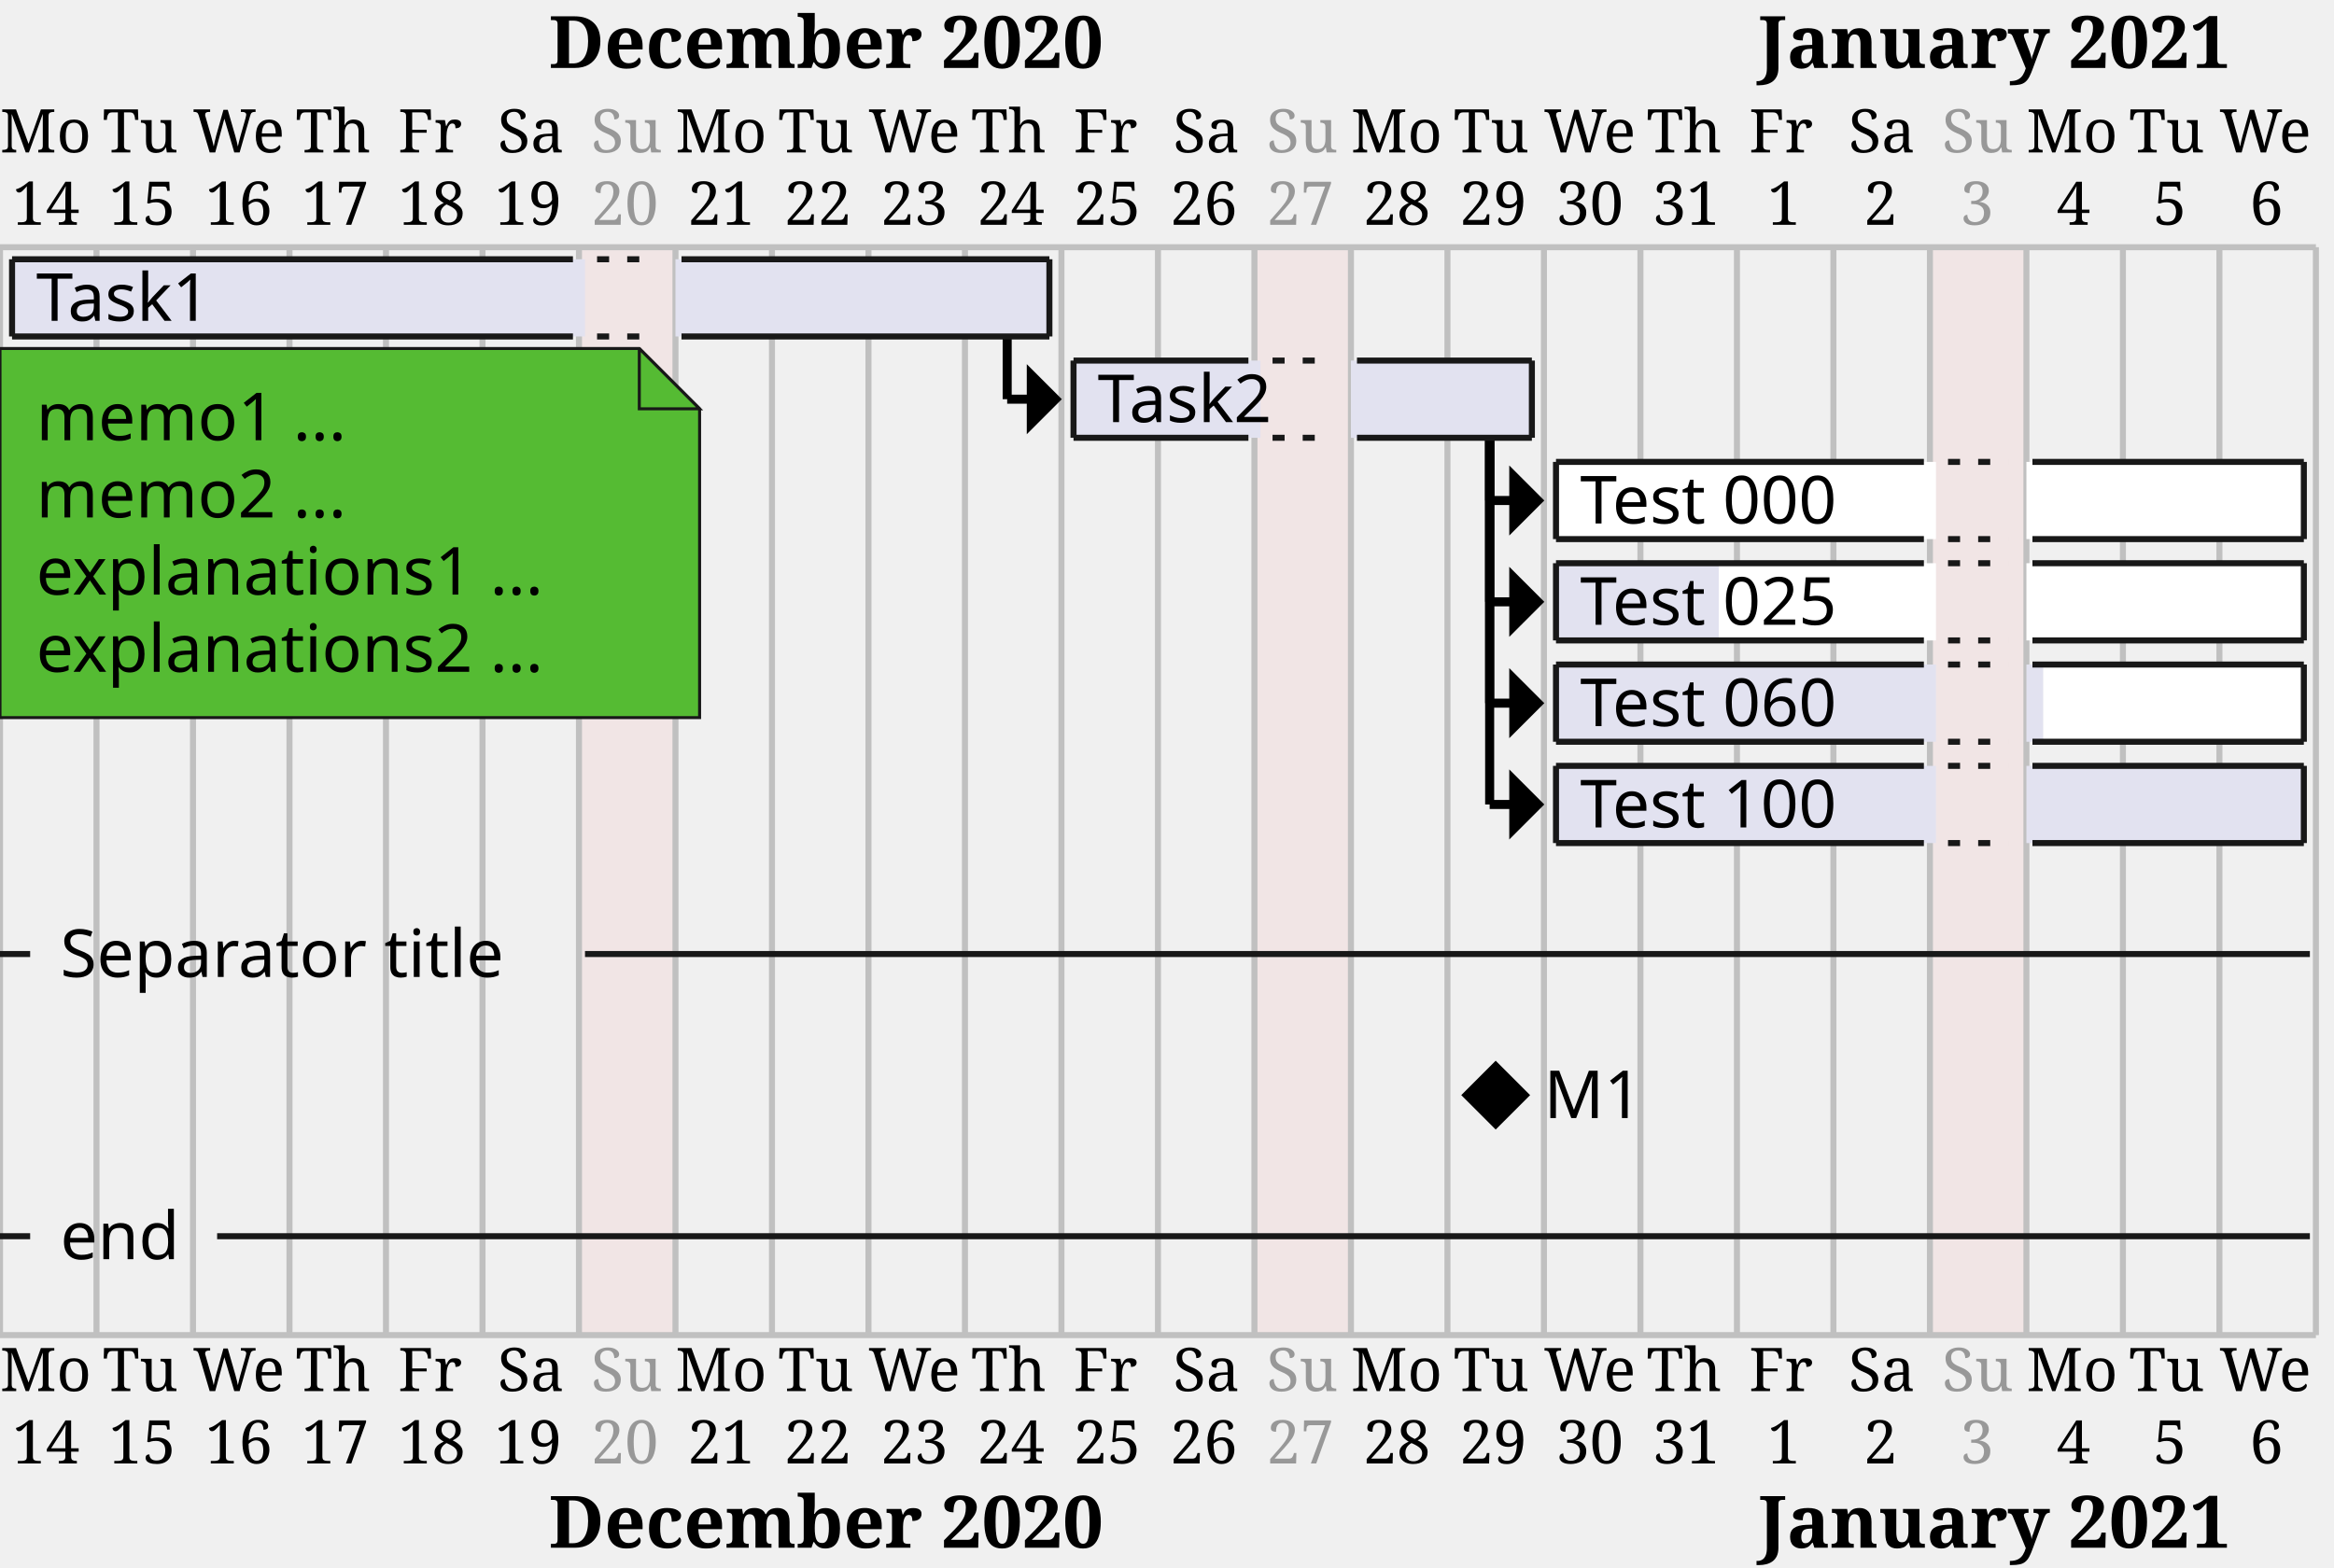
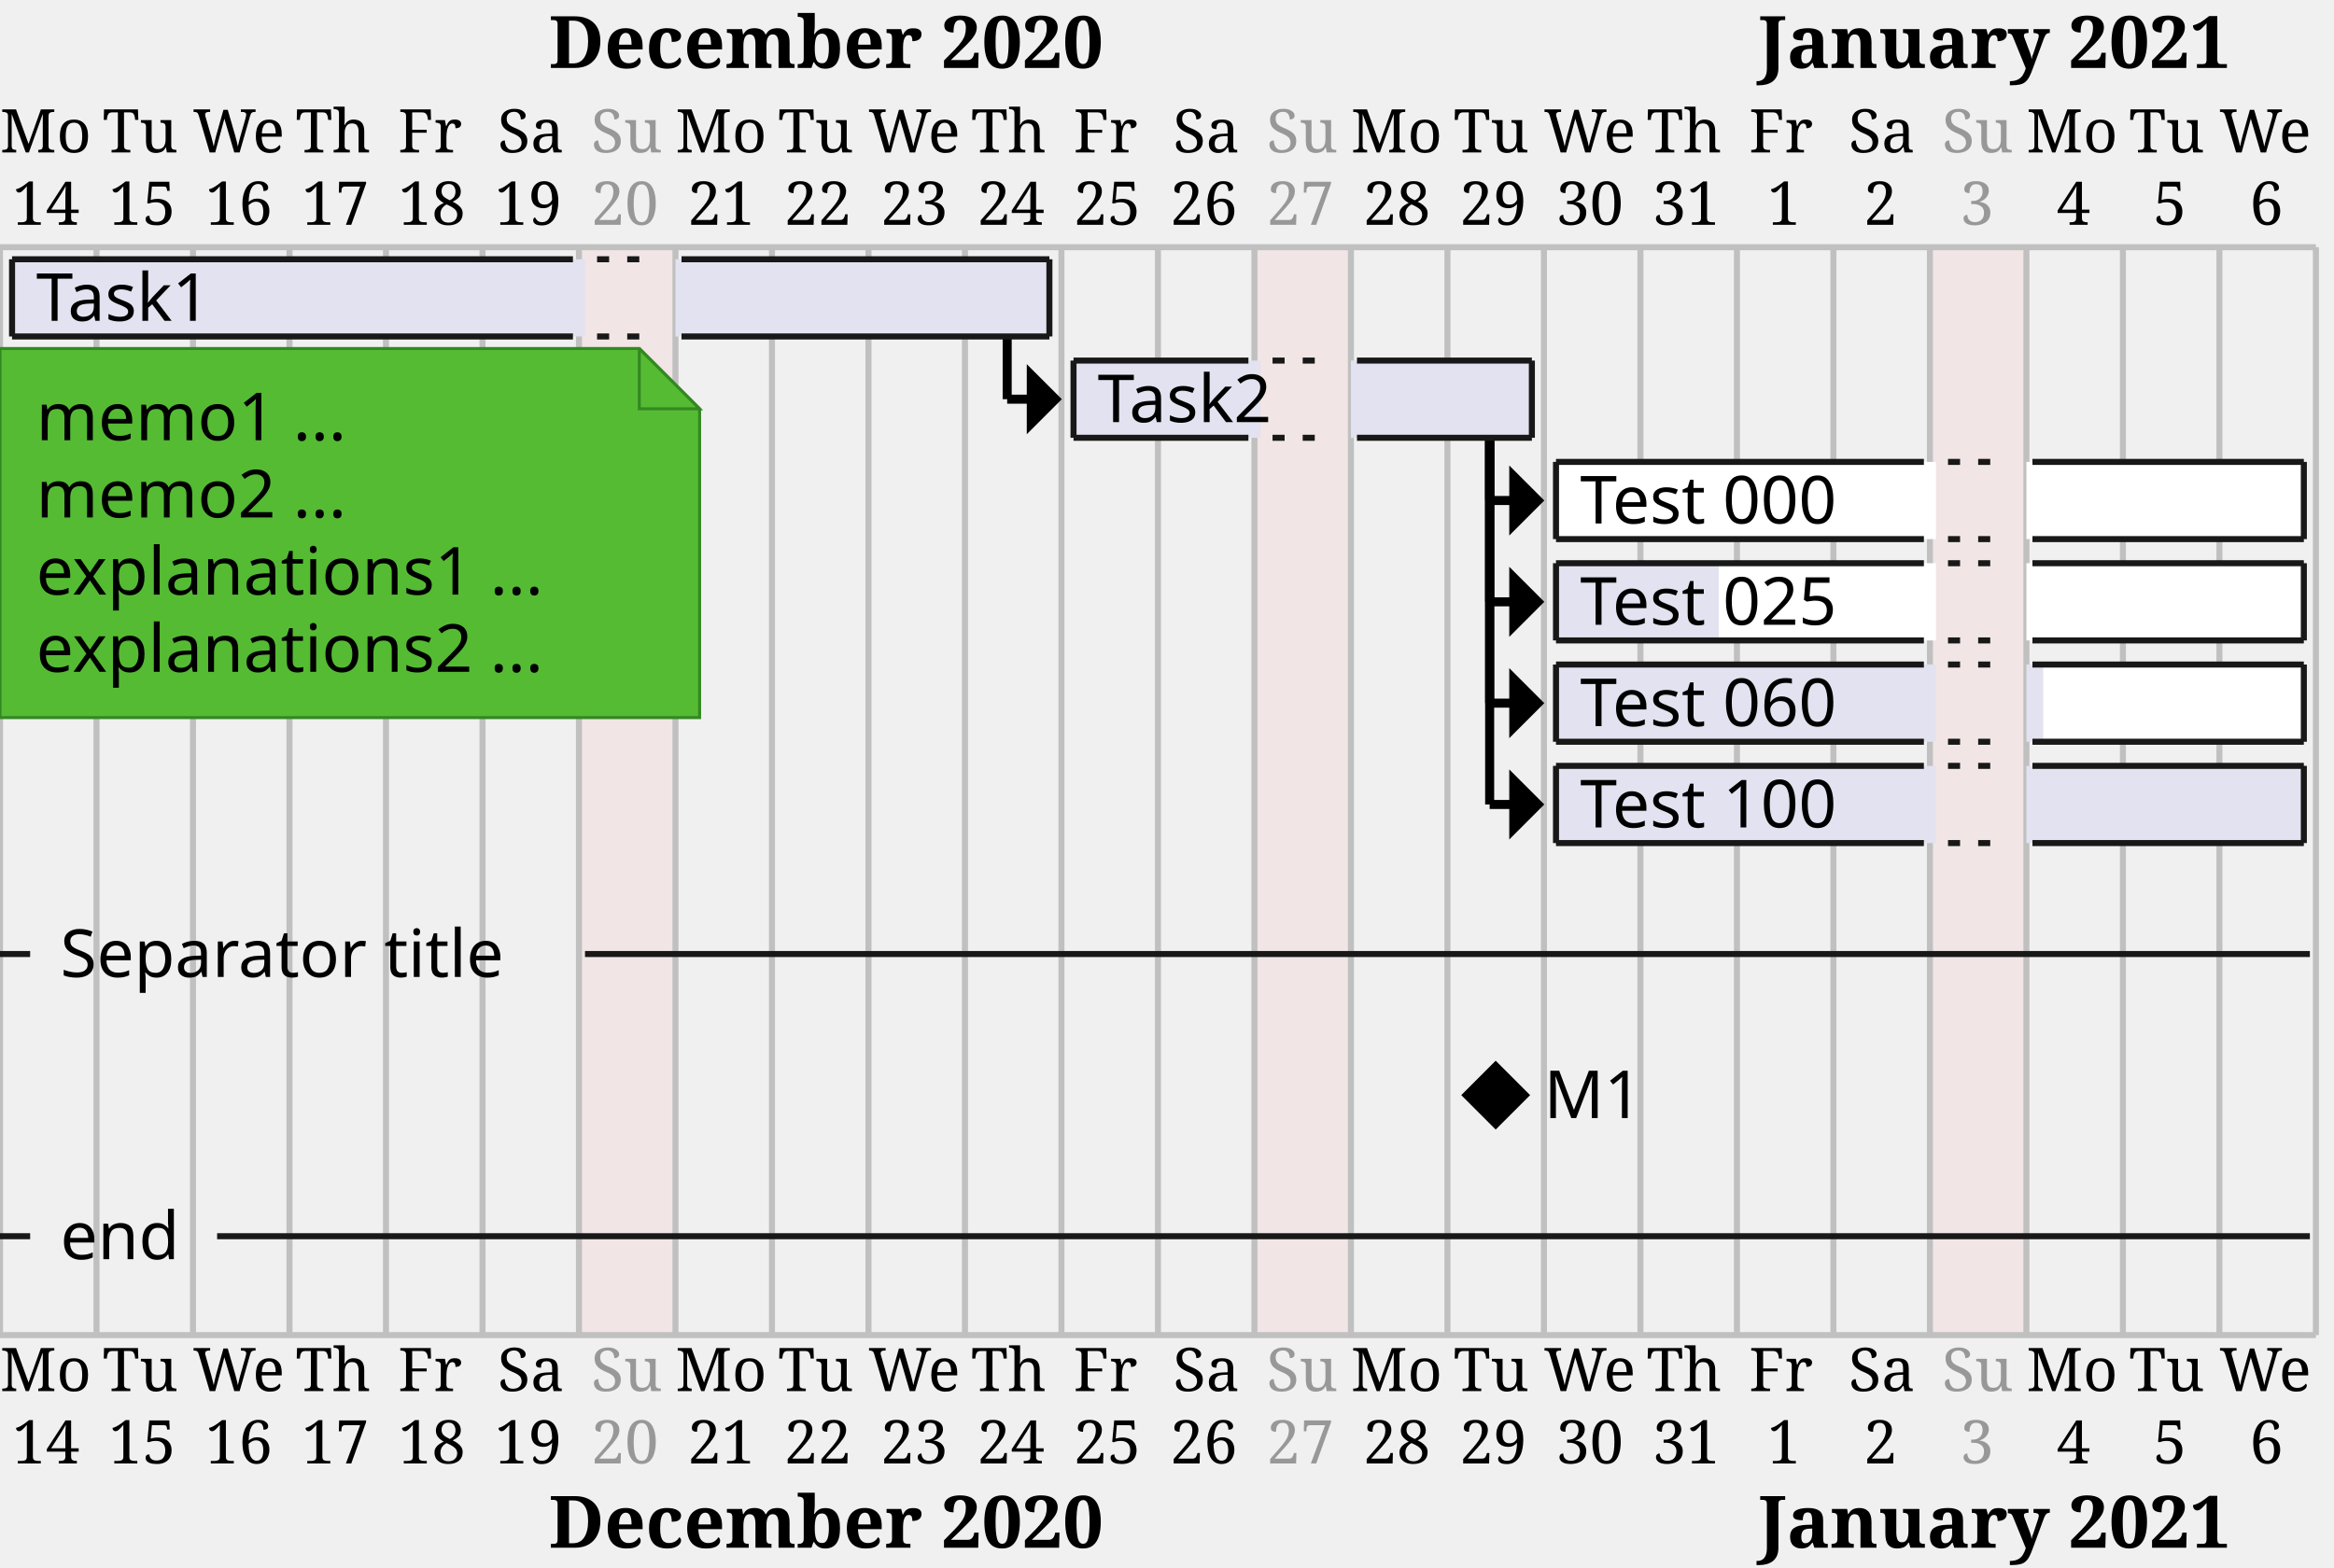
<svg xmlns="http://www.w3.org/2000/svg" contentStyleType="text/css" height="260px" preserveAspectRatio="none" style="width:387px;height:260px;background:#FFFFFF;" version="1.1" viewBox="0 0 387 260" width="387px" zoomAndPan="magnify">
  <defs />
  <g>
    <rect fill="#F1E5E5" height="180.438" style="stroke:none;stroke-width:1.0;" width="16" x="96" y="41" />
    <rect fill="#F1E5E5" height="180.438" style="stroke:none;stroke-width:1.0;" width="16" x="208" y="41" />
    <rect fill="#F1E5E5" height="180.438" style="stroke:none;stroke-width:1.0;" width="16" x="320" y="41" />
    <text fill="#000000" font-family="Serif" font-size="10" lengthAdjust="spacing" textLength="16" x="0" y="25.282">Mo</text>
    <text fill="#000000" font-family="Serif" font-size="10" lengthAdjust="spacing" textLength="14" x="17" y="25.282">Tu</text>
    <text fill="#000000" font-family="Serif" font-size="10" lengthAdjust="spacing" textLength="17" x="32" y="25.282">We</text>
    <text fill="#000000" font-family="Serif" font-size="10" lengthAdjust="spacing" textLength="14" x="49" y="25.282">Th</text>
    <text fill="#000000" font-family="Serif" font-size="10" lengthAdjust="spacing" textLength="12" x="66" y="25.282">Fr</text>
    <text fill="#000000" font-family="Serif" font-size="10" lengthAdjust="spacing" textLength="11" x="82.5" y="25.282">Sa</text>
    <text fill="#989898" font-family="Serif" font-size="10" lengthAdjust="spacing" textLength="12" x="98" y="25.282">Su</text>
    <text fill="#000000" font-family="Serif" font-size="10" lengthAdjust="spacing" textLength="16" x="112" y="25.282">Mo</text>
    <text fill="#000000" font-family="Serif" font-size="10" lengthAdjust="spacing" textLength="14" x="129" y="25.282">Tu</text>
    <text fill="#000000" font-family="Serif" font-size="10" lengthAdjust="spacing" textLength="17" x="144" y="25.282">We</text>
    <text fill="#000000" font-family="Serif" font-size="10" lengthAdjust="spacing" textLength="14" x="161" y="25.282">Th</text>
    <text fill="#000000" font-family="Serif" font-size="10" lengthAdjust="spacing" textLength="12" x="178" y="25.282">Fr</text>
    <text fill="#000000" font-family="Serif" font-size="10" lengthAdjust="spacing" textLength="11" x="194.5" y="25.282">Sa</text>
    <text fill="#989898" font-family="Serif" font-size="10" lengthAdjust="spacing" textLength="12" x="210" y="25.282">Su</text>
    <text fill="#000000" font-family="Serif" font-size="10" lengthAdjust="spacing" textLength="16" x="224" y="25.282">Mo</text>
    <text fill="#000000" font-family="Serif" font-size="10" lengthAdjust="spacing" textLength="14" x="241" y="25.282">Tu</text>
    <text fill="#000000" font-family="Serif" font-size="10" lengthAdjust="spacing" textLength="17" x="256" y="25.282">We</text>
    <text fill="#000000" font-family="Serif" font-size="10" lengthAdjust="spacing" textLength="14" x="273" y="25.282">Th</text>
    <text fill="#000000" font-family="Serif" font-size="10" lengthAdjust="spacing" textLength="12" x="290" y="25.282">Fr</text>
    <text fill="#000000" font-family="Serif" font-size="10" lengthAdjust="spacing" textLength="11" x="306.5" y="25.282">Sa</text>
    <text fill="#989898" font-family="Serif" font-size="10" lengthAdjust="spacing" textLength="12" x="322" y="25.282">Su</text>
    <text fill="#000000" font-family="Serif" font-size="10" lengthAdjust="spacing" textLength="16" x="336" y="25.282">Mo</text>
    <text fill="#000000" font-family="Serif" font-size="10" lengthAdjust="spacing" textLength="14" x="353" y="25.282">Tu</text>
    <text fill="#000000" font-family="Serif" font-size="10" lengthAdjust="spacing" textLength="17" x="368" y="25.282">We</text>
    <text fill="#000000" font-family="Serif" font-size="10" lengthAdjust="spacing" textLength="12" x="2" y="37.282">14</text>
    <text fill="#000000" font-family="Serif" font-size="10" lengthAdjust="spacing" textLength="12" x="18" y="37.282">15</text>
    <text fill="#000000" font-family="Serif" font-size="10" lengthAdjust="spacing" textLength="12" x="34" y="37.282">16</text>
    <text fill="#000000" font-family="Serif" font-size="10" lengthAdjust="spacing" textLength="12" x="50" y="37.282">17</text>
    <text fill="#000000" font-family="Serif" font-size="10" lengthAdjust="spacing" textLength="12" x="66" y="37.282">18</text>
    <text fill="#000000" font-family="Serif" font-size="10" lengthAdjust="spacing" textLength="12" x="82" y="37.282">19</text>
    <text fill="#989898" font-family="Serif" font-size="10" lengthAdjust="spacing" textLength="12" x="98" y="37.282">20</text>
    <text fill="#000000" font-family="Serif" font-size="10" lengthAdjust="spacing" textLength="12" x="114" y="37.282">21</text>
    <text fill="#000000" font-family="Serif" font-size="10" lengthAdjust="spacing" textLength="12" x="130" y="37.282">22</text>
    <text fill="#000000" font-family="Serif" font-size="10" lengthAdjust="spacing" textLength="12" x="146" y="37.282">23</text>
    <text fill="#000000" font-family="Serif" font-size="10" lengthAdjust="spacing" textLength="12" x="162" y="37.282">24</text>
    <text fill="#000000" font-family="Serif" font-size="10" lengthAdjust="spacing" textLength="12" x="178" y="37.282">25</text>
    <text fill="#000000" font-family="Serif" font-size="10" lengthAdjust="spacing" textLength="12" x="194" y="37.282">26</text>
    <text fill="#989898" font-family="Serif" font-size="10" lengthAdjust="spacing" textLength="12" x="210" y="37.282">27</text>
    <text fill="#000000" font-family="Serif" font-size="10" lengthAdjust="spacing" textLength="12" x="226" y="37.282">28</text>
    <text fill="#000000" font-family="Serif" font-size="10" lengthAdjust="spacing" textLength="12" x="242" y="37.282">29</text>
    <text fill="#000000" font-family="Serif" font-size="10" lengthAdjust="spacing" textLength="12" x="258" y="37.282">30</text>
    <text fill="#000000" font-family="Serif" font-size="10" lengthAdjust="spacing" textLength="12" x="274" y="37.282">31</text>
    <text fill="#000000" font-family="Serif" font-size="10" lengthAdjust="spacing" textLength="6" x="293" y="37.282">1</text>
    <text fill="#000000" font-family="Serif" font-size="10" lengthAdjust="spacing" textLength="6" x="309" y="37.282">2</text>
    <text fill="#989898" font-family="Serif" font-size="10" lengthAdjust="spacing" textLength="6" x="325" y="37.282">3</text>
    <text fill="#000000" font-family="Serif" font-size="10" lengthAdjust="spacing" textLength="6" x="341" y="37.282">4</text>
    <text fill="#000000" font-family="Serif" font-size="10" lengthAdjust="spacing" textLength="6" x="357" y="37.282">5</text>
    <text fill="#000000" font-family="Serif" font-size="10" lengthAdjust="spacing" textLength="6" x="373" y="37.282">6</text>
    <text fill="#000000" font-family="Serif" font-size="12" font-weight="bold" lengthAdjust="spacing" textLength="106" x="91" y="11.268">December 2020</text>
    <text fill="#000000" font-family="Serif" font-size="12" font-weight="bold" lengthAdjust="spacing" textLength="89" x="291.5" y="11.268">January 2021</text>
    <line style="stroke:#C0C0C0;stroke-width:1.0;" x1="0" x2="0" y1="41" y2="221.438" />
    <line style="stroke:#C0C0C0;stroke-width:1.0;" x1="16" x2="16" y1="41" y2="221.438" />
    <line style="stroke:#C0C0C0;stroke-width:1.0;" x1="32" x2="32" y1="41" y2="221.438" />
    <line style="stroke:#C0C0C0;stroke-width:1.0;" x1="48" x2="48" y1="41" y2="221.438" />
    <line style="stroke:#C0C0C0;stroke-width:1.0;" x1="64" x2="64" y1="41" y2="221.438" />
    <line style="stroke:#C0C0C0;stroke-width:1.0;" x1="80" x2="80" y1="41" y2="221.438" />
    <line style="stroke:#C0C0C0;stroke-width:1.0;" x1="96" x2="96" y1="41" y2="221.438" />
    <line style="stroke:#C0C0C0;stroke-width:1.0;" x1="112" x2="112" y1="41" y2="221.438" />
    <line style="stroke:#C0C0C0;stroke-width:1.0;" x1="128" x2="128" y1="41" y2="221.438" />
    <line style="stroke:#C0C0C0;stroke-width:1.0;" x1="144" x2="144" y1="41" y2="221.438" />
    <line style="stroke:#C0C0C0;stroke-width:1.0;" x1="160" x2="160" y1="41" y2="221.438" />
    <line style="stroke:#C0C0C0;stroke-width:1.0;" x1="176" x2="176" y1="41" y2="221.438" />
    <line style="stroke:#C0C0C0;stroke-width:1.0;" x1="192" x2="192" y1="41" y2="221.438" />
    <line style="stroke:#C0C0C0;stroke-width:1.0;" x1="208" x2="208" y1="41" y2="221.438" />
    <line style="stroke:#C0C0C0;stroke-width:1.0;" x1="224" x2="224" y1="41" y2="221.438" />
    <line style="stroke:#C0C0C0;stroke-width:1.0;" x1="240" x2="240" y1="41" y2="221.438" />
    <line style="stroke:#C0C0C0;stroke-width:1.0;" x1="256" x2="256" y1="41" y2="221.438" />
    <line style="stroke:#C0C0C0;stroke-width:1.0;" x1="272" x2="272" y1="41" y2="221.438" />
    <line style="stroke:#C0C0C0;stroke-width:1.0;" x1="288" x2="288" y1="41" y2="221.438" />
    <line style="stroke:#C0C0C0;stroke-width:1.0;" x1="304" x2="304" y1="41" y2="221.438" />
    <line style="stroke:#C0C0C0;stroke-width:1.0;" x1="320" x2="320" y1="41" y2="221.438" />
    <line style="stroke:#C0C0C0;stroke-width:1.0;" x1="336" x2="336" y1="41" y2="221.438" />
    <line style="stroke:#C0C0C0;stroke-width:1.0;" x1="352" x2="352" y1="41" y2="221.438" />
    <line style="stroke:#C0C0C0;stroke-width:1.0;" x1="368" x2="368" y1="41" y2="221.438" />
    <line style="stroke:#C0C0C0;stroke-width:1.0;" x1="384" x2="384" y1="41" y2="221.438" />
    <line style="stroke:#C0C0C0;stroke-width:1.0;" x1="0" x2="384" y1="41" y2="41" />
    <line style="stroke:#C0C0C0;stroke-width:1.0;" x1="0" x2="384" y1="221.438" y2="221.438" />
    <line style="stroke:#000000;stroke-width:1.5;" x1="167" x2="167" y1="55.805" y2="66.207" />
    <line style="stroke:#000000;stroke-width:1.5;" x1="167" x2="175" y1="66.207" y2="66.207" />
    <polygon fill="#000000" points="171,62.207,171,66.207,171,70.207,175,66.207" style="stroke:#000000;stroke-width:1.5;" />
    <line style="stroke:#000000;stroke-width:1.5;" x1="247" x2="247" y1="72.609" y2="83.012" />
    <line style="stroke:#000000;stroke-width:1.5;" x1="247" x2="255" y1="83.012" y2="83.012" />
    <polygon fill="#000000" points="251,79.012,251,83.012,251,87.012,255,83.012" style="stroke:#000000;stroke-width:1.5;" />
    <line style="stroke:#000000;stroke-width:1.5;" x1="247" x2="247" y1="72.609" y2="99.816" />
    <line style="stroke:#000000;stroke-width:1.5;" x1="247" x2="255" y1="99.816" y2="99.816" />
    <polygon fill="#000000" points="251,95.816,251,99.816,251,103.816,255,99.816" style="stroke:#000000;stroke-width:1.5;" />
    <line style="stroke:#000000;stroke-width:1.5;" x1="247" x2="247" y1="72.609" y2="116.621" />
    <line style="stroke:#000000;stroke-width:1.5;" x1="247" x2="255" y1="116.621" y2="116.621" />
    <polygon fill="#000000" points="251,112.621,251,116.621,251,120.621,255,116.621" style="stroke:#000000;stroke-width:1.5;" />
    <line style="stroke:#000000;stroke-width:1.5;" x1="247" x2="247" y1="72.609" y2="133.426" />
    <line style="stroke:#000000;stroke-width:1.5;" x1="247" x2="255" y1="133.426" y2="133.426" />
    <polygon fill="#000000" points="251,129.426,251,133.426,251,137.426,255,133.426" style="stroke:#000000;stroke-width:1.5;" />
-     <path d="M0,57.805 L0,119.023 L116,119.023 L116,67.805 L106,57.805 L0,57.805 " fill="#55BB33" style="stroke:#181818;stroke-width:0.5;" />
-     <path d="M106,57.805 L106,67.805 L116,67.805 L106,57.805 " fill="#55BB33" style="stroke:#181818;stroke-width:0.5;" />
+     <path d="M0,57.805 L0,119.023 L116,119.023 L116,67.805 L106,57.805 L0,57.805 " fill="#55BB33" style="stroke:#338822;stroke-width:0.5;" />
+     <path d="M106,57.805 L106,67.805 L116,67.805 L106,57.805 " fill="#55BB33" style="stroke:#338822;stroke-width:0.5;" />
    <text fill="#000000" font-family="Verdana" font-size="11" lengthAdjust="spacing" textLength="59" x="6" y="73.015">memo1 ...</text>
    <text fill="#000000" font-family="Verdana" font-size="11" lengthAdjust="spacing" textLength="59" x="6" y="85.82">memo2 ...</text>
    <text fill="#000000" font-family="Verdana" font-size="11" lengthAdjust="spacing" textLength="95" x="6" y="98.624">explanations1 ...</text>
    <text fill="#000000" font-family="Verdana" font-size="11" lengthAdjust="spacing" textLength="95" x="6" y="111.429">explanations2 ...</text>
    <rect fill="#E2E2F0" height="12.805" style="stroke:none;stroke-width:1.0;" width="95" x="2" y="43" />
    <line style="stroke:#181818;stroke-width:1.0;" x1="2" x2="95" y1="43" y2="43" />
    <line style="stroke:#181818;stroke-width:1.0;" x1="2" x2="95" y1="55.805" y2="55.805" />
    <line style="stroke:#181818;stroke-width:1.0;" x1="2" x2="2" y1="43" y2="55.805" />
    <rect fill="#E2E2F0" height="12.805" style="stroke:none;stroke-width:1.0;" width="62" x="112" y="43" />
    <line style="stroke:#181818;stroke-width:1.0;" x1="113" x2="174" y1="43" y2="43" />
    <line style="stroke:#181818;stroke-width:1.0;" x1="113" x2="174" y1="55.805" y2="55.805" />
    <line style="stroke:#181818;stroke-width:1.0;" x1="174" x2="174" y1="43" y2="55.805" />
    <line style="stroke:#181818;stroke-width:1.0;stroke-dasharray:2.0,3.0;" x1="99" x2="109" y1="43" y2="43" />
    <line style="stroke:#181818;stroke-width:1.0;stroke-dasharray:2.0,3.0;" x1="99" x2="109" y1="55.805" y2="55.805" />
    <rect fill="#E2E2F0" height="12.805" style="stroke:none;stroke-width:1.0;" width="31" x="178" y="59.805" />
    <line style="stroke:#181818;stroke-width:1.0;" x1="178" x2="207" y1="59.805" y2="59.805" />
    <line style="stroke:#181818;stroke-width:1.0;" x1="178" x2="207" y1="72.609" y2="72.609" />
    <line style="stroke:#181818;stroke-width:1.0;" x1="178" x2="178" y1="59.805" y2="72.609" />
    <rect fill="#E2E2F0" height="12.805" style="stroke:none;stroke-width:1.0;" width="30" x="224" y="59.805" />
    <line style="stroke:#181818;stroke-width:1.0;" x1="225" x2="254" y1="59.805" y2="59.805" />
    <line style="stroke:#181818;stroke-width:1.0;" x1="225" x2="254" y1="72.609" y2="72.609" />
    <line style="stroke:#181818;stroke-width:1.0;" x1="254" x2="254" y1="59.805" y2="72.609" />
    <line style="stroke:#181818;stroke-width:1.0;stroke-dasharray:2.0,3.0;" x1="211" x2="221" y1="59.805" y2="59.805" />
    <line style="stroke:#181818;stroke-width:1.0;stroke-dasharray:2.0,3.0;" x1="211" x2="221" y1="72.609" y2="72.609" />
    <rect fill="#FFFFFF" height="12.805" style="stroke:none;stroke-width:1.0;" width="63" x="258" y="76.609" />
    <line style="stroke:#181818;stroke-width:1.0;" x1="258" x2="319" y1="76.609" y2="76.609" />
    <line style="stroke:#181818;stroke-width:1.0;" x1="258" x2="319" y1="89.414" y2="89.414" />
    <line style="stroke:#181818;stroke-width:1.0;" x1="258" x2="258" y1="76.609" y2="89.414" />
    <rect fill="#FFFFFF" height="12.805" style="stroke:none;stroke-width:1.0;" width="46" x="336" y="76.609" />
    <line style="stroke:#181818;stroke-width:1.0;" x1="337" x2="382" y1="76.609" y2="76.609" />
    <line style="stroke:#181818;stroke-width:1.0;" x1="337" x2="382" y1="89.414" y2="89.414" />
    <line style="stroke:#181818;stroke-width:1.0;" x1="382" x2="382" y1="76.609" y2="89.414" />
    <line style="stroke:#181818;stroke-width:1.0;stroke-dasharray:2.0,3.0;" x1="323" x2="333" y1="76.609" y2="76.609" />
    <line style="stroke:#181818;stroke-width:1.0;stroke-dasharray:2.0,3.0;" x1="323" x2="333" y1="89.414" y2="89.414" />
    <rect fill="#E2E2F0" height="12.805" style="stroke:none;stroke-width:1.0;" width="27" x="258" y="93.414" />
    <rect fill="#FFFFFF" height="12.805" style="stroke:none;stroke-width:1.0;" width="36" x="285" y="93.414" />
    <line style="stroke:#181818;stroke-width:1.0;" x1="258" x2="319" y1="93.414" y2="93.414" />
    <line style="stroke:#181818;stroke-width:1.0;" x1="258" x2="319" y1="106.219" y2="106.219" />
    <line style="stroke:#181818;stroke-width:1.0;" x1="258" x2="258" y1="93.414" y2="106.219" />
    <rect fill="#FFFFFF" height="12.805" style="stroke:none;stroke-width:1.0;" width="46" x="336" y="93.414" />
    <line style="stroke:#181818;stroke-width:1.0;" x1="337" x2="382" y1="93.414" y2="93.414" />
    <line style="stroke:#181818;stroke-width:1.0;" x1="337" x2="382" y1="106.219" y2="106.219" />
    <line style="stroke:#181818;stroke-width:1.0;" x1="382" x2="382" y1="93.414" y2="106.219" />
    <line style="stroke:#181818;stroke-width:1.0;stroke-dasharray:2.0,3.0;" x1="323" x2="333" y1="93.414" y2="93.414" />
    <line style="stroke:#181818;stroke-width:1.0;stroke-dasharray:2.0,3.0;" x1="323" x2="333" y1="106.219" y2="106.219" />
    <rect fill="#E2E2F0" height="12.805" style="stroke:none;stroke-width:1.0;" width="63" x="258" y="110.219" />
    <line style="stroke:#181818;stroke-width:1.0;" x1="258" x2="319" y1="110.219" y2="110.219" />
    <line style="stroke:#181818;stroke-width:1.0;" x1="258" x2="319" y1="123.023" y2="123.023" />
    <line style="stroke:#181818;stroke-width:1.0;" x1="258" x2="258" y1="110.219" y2="123.023" />
    <rect fill="#E2E2F0" height="12.805" style="stroke:none;stroke-width:1.0;" width="2.8" x="336" y="110.219" />
    <rect fill="#FFFFFF" height="12.805" style="stroke:none;stroke-width:1.0;" width="43.2" x="338.8" y="110.219" />
    <line style="stroke:#181818;stroke-width:1.0;" x1="337" x2="382" y1="110.219" y2="110.219" />
    <line style="stroke:#181818;stroke-width:1.0;" x1="337" x2="382" y1="123.023" y2="123.023" />
    <line style="stroke:#181818;stroke-width:1.0;" x1="382" x2="382" y1="110.219" y2="123.023" />
    <line style="stroke:#181818;stroke-width:1.0;stroke-dasharray:2.0,3.0;" x1="323" x2="333" y1="110.219" y2="110.219" />
    <line style="stroke:#181818;stroke-width:1.0;stroke-dasharray:2.0,3.0;" x1="323" x2="333" y1="123.023" y2="123.023" />
    <rect fill="#E2E2F0" height="12.805" style="stroke:none;stroke-width:1.0;" width="63" x="258" y="127.023" />
    <line style="stroke:#181818;stroke-width:1.0;" x1="258" x2="319" y1="127.023" y2="127.023" />
    <line style="stroke:#181818;stroke-width:1.0;" x1="258" x2="319" y1="139.828" y2="139.828" />
    <line style="stroke:#181818;stroke-width:1.0;" x1="258" x2="258" y1="127.023" y2="139.828" />
    <rect fill="#E2E2F0" height="12.805" style="stroke:none;stroke-width:1.0;" width="46" x="336" y="127.023" />
    <line style="stroke:#181818;stroke-width:1.0;" x1="337" x2="382" y1="127.023" y2="127.023" />
    <line style="stroke:#181818;stroke-width:1.0;" x1="337" x2="382" y1="139.828" y2="139.828" />
    <line style="stroke:#181818;stroke-width:1.0;" x1="382" x2="382" y1="127.023" y2="139.828" />
    <line style="stroke:#181818;stroke-width:1.0;stroke-dasharray:2.0,3.0;" x1="323" x2="333" y1="127.023" y2="127.023" />
    <line style="stroke:#181818;stroke-width:1.0;stroke-dasharray:2.0,3.0;" x1="323" x2="333" y1="139.828" y2="139.828" />
    <line style="stroke:#181818;stroke-width:1.0;" x1="0" x2="5" y1="158.231" y2="158.231" />
    <line style="stroke:#181818;stroke-width:1.0;" x1="97" x2="383" y1="158.231" y2="158.231" />
    <polygon fill="#000000" points="248,176.633,253,181.633,248,186.633,243,181.633" style="stroke:#000000;stroke-width:1.0;" />
    <line style="stroke:#181818;stroke-width:1.0;" x1="0" x2="5" y1="205.035" y2="205.035" />
    <line style="stroke:#181818;stroke-width:1.0;" x1="36" x2="383" y1="205.035" y2="205.035" />
    <text fill="#000000" font-family="sans-serif" font-size="11" lengthAdjust="spacing" textLength="34" x="6" y="53.21">Task1</text>
    <text fill="#000000" font-family="sans-serif" font-size="11" lengthAdjust="spacing" textLength="34" x="182" y="70.015">Task2</text>
    <text fill="#000000" font-family="sans-serif" font-size="11" lengthAdjust="spacing" textLength="54" x="262" y="86.82">Test  000</text>
    <text fill="#000000" font-family="sans-serif" font-size="11" lengthAdjust="spacing" textLength="54" x="262" y="103.624">Test  025</text>
    <text fill="#000000" font-family="sans-serif" font-size="11" lengthAdjust="spacing" textLength="54" x="262" y="120.429">Test  060</text>
    <text fill="#000000" font-family="sans-serif" font-size="11" lengthAdjust="spacing" textLength="54" x="262" y="137.234">Test  100</text>
    <text fill="#000000" font-family="sans-serif" font-size="11" lengthAdjust="spacing" textLength="82" x="10" y="162.039">Separator title</text>
    <text fill="#000000" font-family="sans-serif" font-size="11" lengthAdjust="spacing" textLength="16" x="256" y="185.441">M1</text>
    <text fill="#000000" font-family="sans-serif" font-size="11" lengthAdjust="spacing" textLength="21" x="10" y="208.843">end</text>
    <text fill="#000000" font-family="Serif" font-size="10" lengthAdjust="spacing" textLength="12" x="2" y="242.72">14</text>
    <text fill="#000000" font-family="Serif" font-size="10" lengthAdjust="spacing" textLength="12" x="18" y="242.72">15</text>
    <text fill="#000000" font-family="Serif" font-size="10" lengthAdjust="spacing" textLength="12" x="34" y="242.72">16</text>
    <text fill="#000000" font-family="Serif" font-size="10" lengthAdjust="spacing" textLength="12" x="50" y="242.72">17</text>
    <text fill="#000000" font-family="Serif" font-size="10" lengthAdjust="spacing" textLength="12" x="66" y="242.72">18</text>
    <text fill="#000000" font-family="Serif" font-size="10" lengthAdjust="spacing" textLength="12" x="82" y="242.72">19</text>
    <text fill="#989898" font-family="Serif" font-size="10" lengthAdjust="spacing" textLength="12" x="98" y="242.72">20</text>
    <text fill="#000000" font-family="Serif" font-size="10" lengthAdjust="spacing" textLength="12" x="114" y="242.72">21</text>
    <text fill="#000000" font-family="Serif" font-size="10" lengthAdjust="spacing" textLength="12" x="130" y="242.72">22</text>
    <text fill="#000000" font-family="Serif" font-size="10" lengthAdjust="spacing" textLength="12" x="146" y="242.72">23</text>
    <text fill="#000000" font-family="Serif" font-size="10" lengthAdjust="spacing" textLength="12" x="162" y="242.72">24</text>
    <text fill="#000000" font-family="Serif" font-size="10" lengthAdjust="spacing" textLength="12" x="178" y="242.72">25</text>
    <text fill="#000000" font-family="Serif" font-size="10" lengthAdjust="spacing" textLength="12" x="194" y="242.72">26</text>
    <text fill="#989898" font-family="Serif" font-size="10" lengthAdjust="spacing" textLength="12" x="210" y="242.72">27</text>
    <text fill="#000000" font-family="Serif" font-size="10" lengthAdjust="spacing" textLength="12" x="226" y="242.72">28</text>
    <text fill="#000000" font-family="Serif" font-size="10" lengthAdjust="spacing" textLength="12" x="242" y="242.72">29</text>
    <text fill="#000000" font-family="Serif" font-size="10" lengthAdjust="spacing" textLength="12" x="258" y="242.72">30</text>
    <text fill="#000000" font-family="Serif" font-size="10" lengthAdjust="spacing" textLength="12" x="274" y="242.72">31</text>
    <text fill="#000000" font-family="Serif" font-size="10" lengthAdjust="spacing" textLength="6" x="293" y="242.72">1</text>
    <text fill="#000000" font-family="Serif" font-size="10" lengthAdjust="spacing" textLength="6" x="309" y="242.72">2</text>
    <text fill="#989898" font-family="Serif" font-size="10" lengthAdjust="spacing" textLength="6" x="325" y="242.72">3</text>
    <text fill="#000000" font-family="Serif" font-size="10" lengthAdjust="spacing" textLength="6" x="341" y="242.72">4</text>
    <text fill="#000000" font-family="Serif" font-size="10" lengthAdjust="spacing" textLength="6" x="357" y="242.72">5</text>
    <text fill="#000000" font-family="Serif" font-size="10" lengthAdjust="spacing" textLength="6" x="373" y="242.72">6</text>
    <text fill="#000000" font-family="Serif" font-size="10" lengthAdjust="spacing" textLength="16" x="0" y="230.72">Mo</text>
    <text fill="#000000" font-family="Serif" font-size="10" lengthAdjust="spacing" textLength="14" x="17" y="230.72">Tu</text>
    <text fill="#000000" font-family="Serif" font-size="10" lengthAdjust="spacing" textLength="17" x="32" y="230.72">We</text>
    <text fill="#000000" font-family="Serif" font-size="10" lengthAdjust="spacing" textLength="14" x="49" y="230.72">Th</text>
    <text fill="#000000" font-family="Serif" font-size="10" lengthAdjust="spacing" textLength="12" x="66" y="230.72">Fr</text>
    <text fill="#000000" font-family="Serif" font-size="10" lengthAdjust="spacing" textLength="11" x="82.5" y="230.72">Sa</text>
    <text fill="#989898" font-family="Serif" font-size="10" lengthAdjust="spacing" textLength="12" x="98" y="230.72">Su</text>
    <text fill="#000000" font-family="Serif" font-size="10" lengthAdjust="spacing" textLength="16" x="112" y="230.72">Mo</text>
    <text fill="#000000" font-family="Serif" font-size="10" lengthAdjust="spacing" textLength="14" x="129" y="230.72">Tu</text>
    <text fill="#000000" font-family="Serif" font-size="10" lengthAdjust="spacing" textLength="17" x="144" y="230.72">We</text>
    <text fill="#000000" font-family="Serif" font-size="10" lengthAdjust="spacing" textLength="14" x="161" y="230.72">Th</text>
    <text fill="#000000" font-family="Serif" font-size="10" lengthAdjust="spacing" textLength="12" x="178" y="230.72">Fr</text>
    <text fill="#000000" font-family="Serif" font-size="10" lengthAdjust="spacing" textLength="11" x="194.5" y="230.72">Sa</text>
    <text fill="#989898" font-family="Serif" font-size="10" lengthAdjust="spacing" textLength="12" x="210" y="230.72">Su</text>
    <text fill="#000000" font-family="Serif" font-size="10" lengthAdjust="spacing" textLength="16" x="224" y="230.72">Mo</text>
    <text fill="#000000" font-family="Serif" font-size="10" lengthAdjust="spacing" textLength="14" x="241" y="230.72">Tu</text>
    <text fill="#000000" font-family="Serif" font-size="10" lengthAdjust="spacing" textLength="17" x="256" y="230.72">We</text>
    <text fill="#000000" font-family="Serif" font-size="10" lengthAdjust="spacing" textLength="14" x="273" y="230.72">Th</text>
    <text fill="#000000" font-family="Serif" font-size="10" lengthAdjust="spacing" textLength="12" x="290" y="230.72">Fr</text>
    <text fill="#000000" font-family="Serif" font-size="10" lengthAdjust="spacing" textLength="11" x="306.5" y="230.72">Sa</text>
    <text fill="#989898" font-family="Serif" font-size="10" lengthAdjust="spacing" textLength="12" x="322" y="230.72">Su</text>
    <text fill="#000000" font-family="Serif" font-size="10" lengthAdjust="spacing" textLength="16" x="336" y="230.72">Mo</text>
    <text fill="#000000" font-family="Serif" font-size="10" lengthAdjust="spacing" textLength="14" x="353" y="230.72">Tu</text>
    <text fill="#000000" font-family="Serif" font-size="10" lengthAdjust="spacing" textLength="17" x="368" y="230.72">We</text>
    <text fill="#000000" font-family="Serif" font-size="12" font-weight="bold" lengthAdjust="spacing" textLength="106" x="91" y="256.705">December 2020</text>
    <text fill="#000000" font-family="Serif" font-size="12" font-weight="bold" lengthAdjust="spacing" textLength="89" x="291.5" y="256.705">January 2021</text>
  </g>
</svg>
